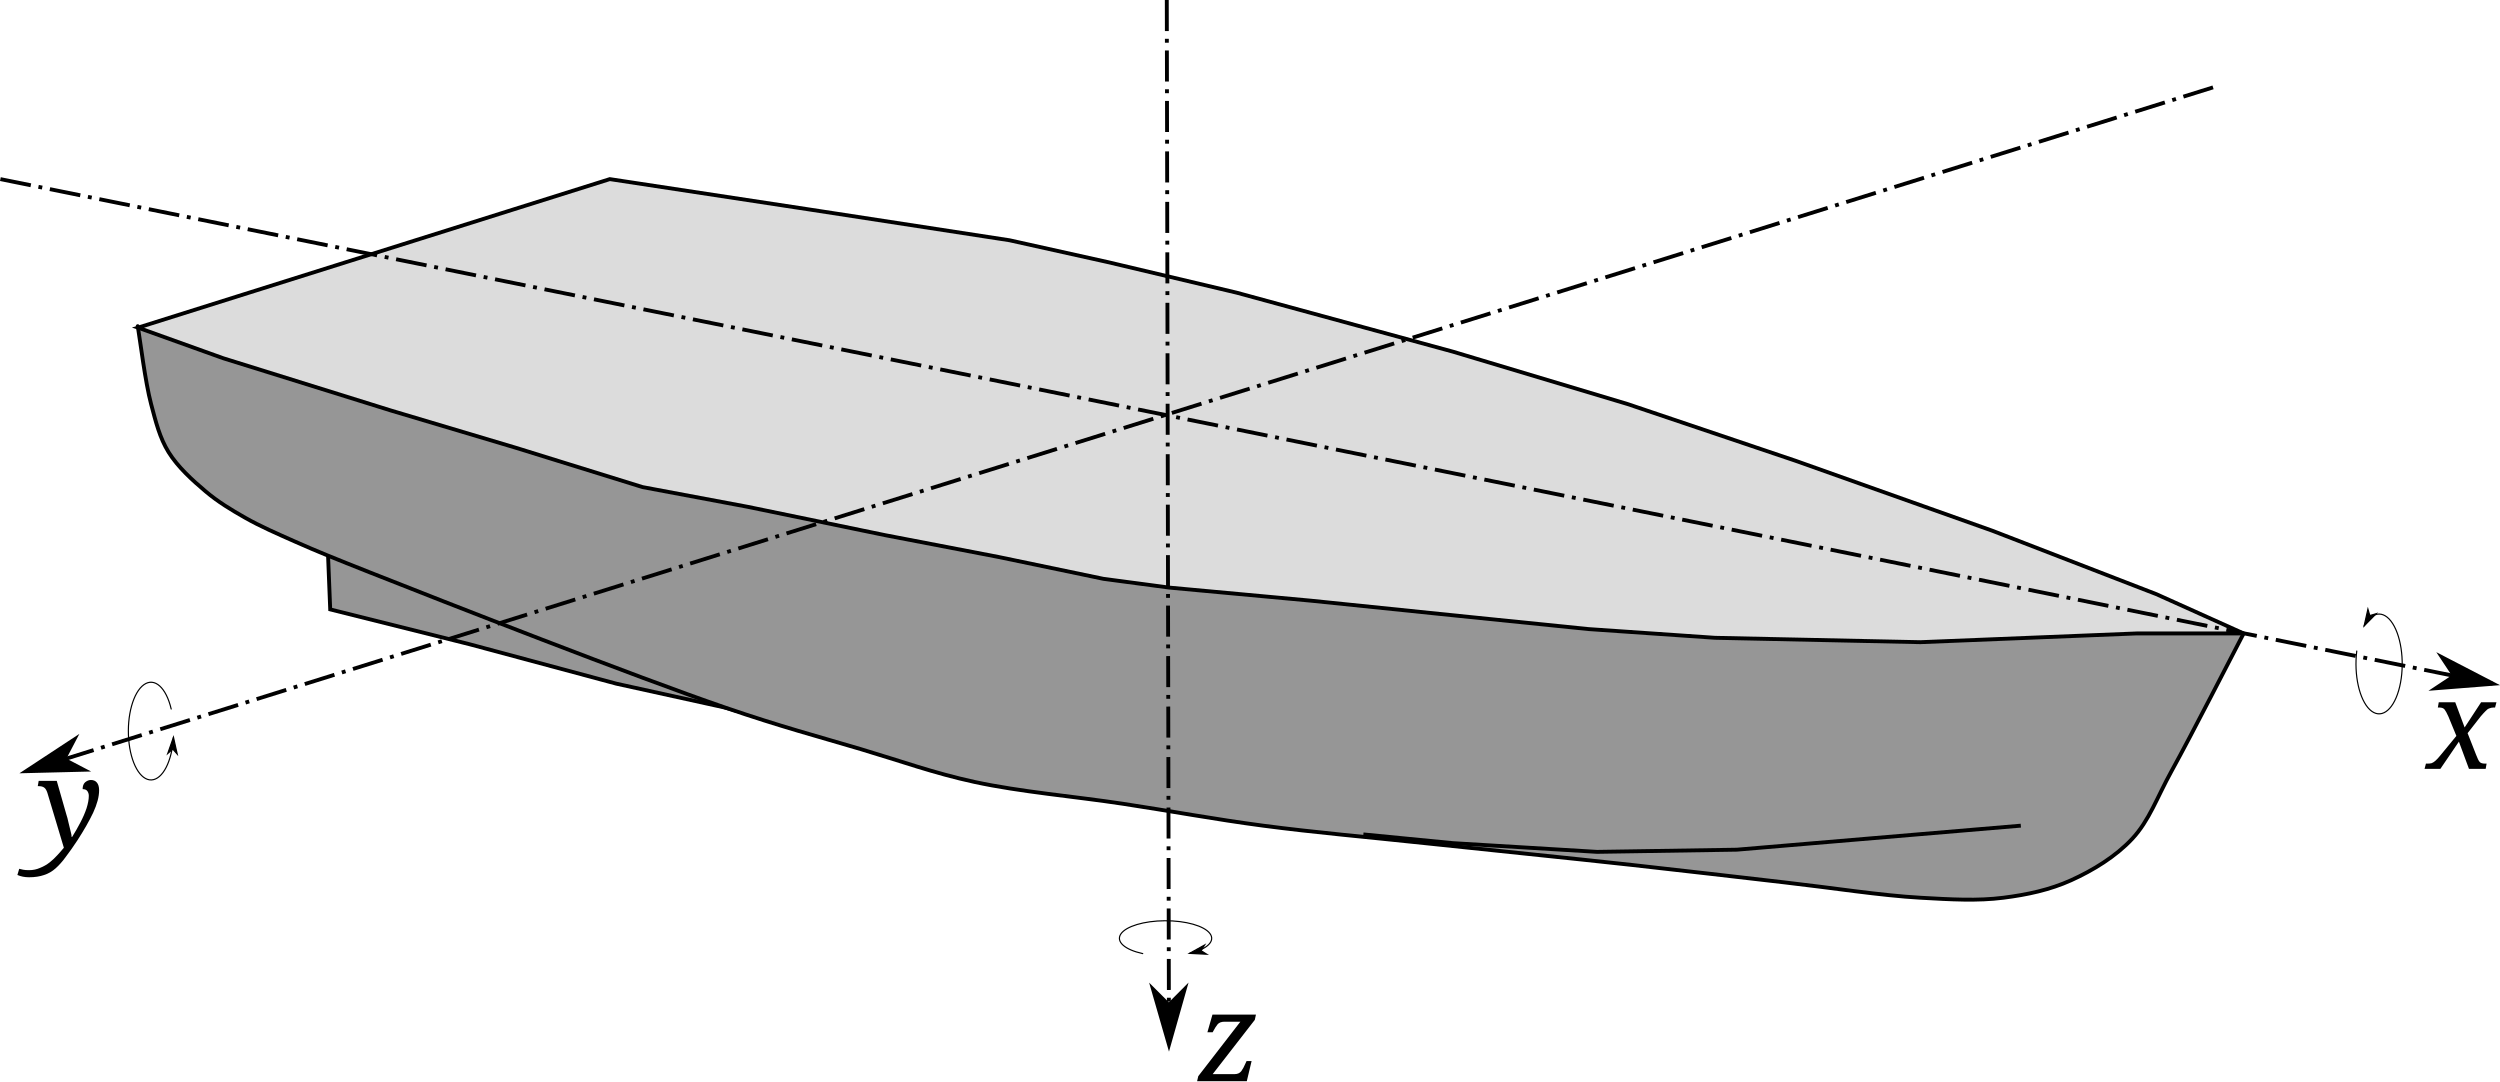
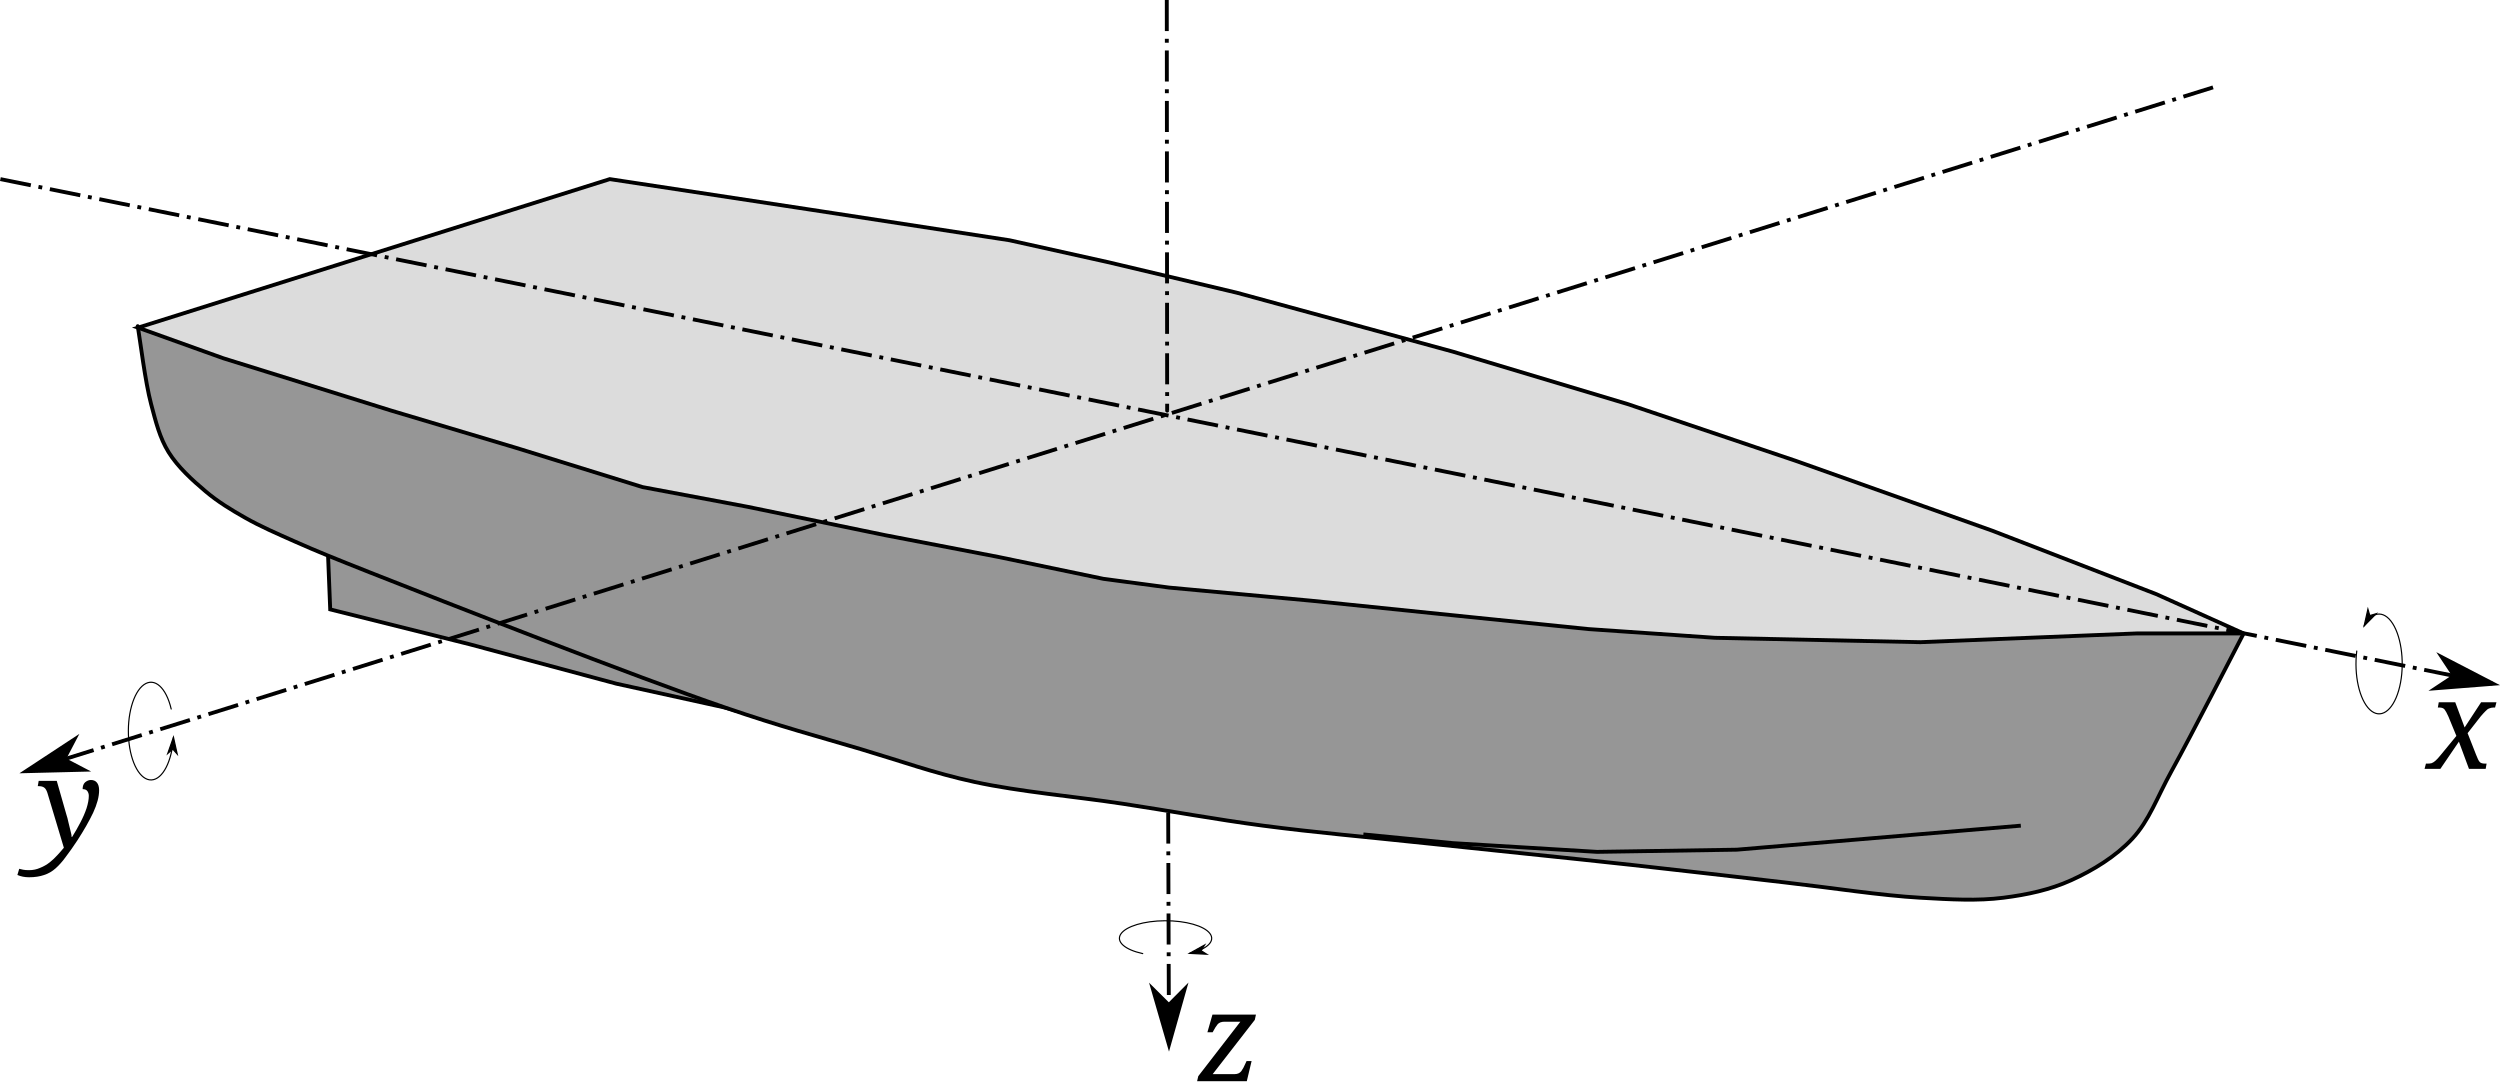
<svg xmlns="http://www.w3.org/2000/svg" width="170.649mm" height="73.803mm" viewBox="0 0 170.649 73.803" version="1.1" id="svg8">
  <defs id="defs2">
    <marker style="overflow:visible" id="marker9691" refX="0" refY="0" orient="auto">
      <path transform="matrix(0.8,0,0,0.8,10,0)" style="fill:#000000;fill-opacity:1;fill-rule:evenodd;stroke:#000000;stroke-width:1pt;stroke-opacity:1" d="M 0,0 5,-5 -12.5,0 5,5 Z" id="path9689" />
    </marker>
    <marker orient="auto" refY="0" refX="0" id="Arrow1Lstart" style="overflow:visible">
      <path id="path4526" d="M 0,0 5,-5 -12.5,0 5,5 Z" style="fill:#000000;fill-opacity:1;fill-rule:evenodd;stroke:#000000;stroke-width:1pt;stroke-opacity:1" transform="matrix(0.8,0,0,0.8,10,0)" />
    </marker>
    <marker style="overflow:visible" id="marker8538" refX="0" refY="0" orient="auto">
      <path transform="matrix(-0.8,0,0,-0.8,-10,0)" style="fill:#000000;fill-opacity:1;fill-rule:evenodd;stroke:#000000;stroke-width:1pt;stroke-opacity:1" d="M 0,0 5,-5 -12.5,0 5,5 Z" id="path8536" />
    </marker>
    <marker orient="auto" refY="0" refX="0" id="marker5425" style="overflow:visible">
      <path id="path5423" d="M 0,0 5,-5 -12.5,0 5,5 Z" style="fill:#000000;fill-opacity:1;fill-rule:evenodd;stroke:#000000;stroke-width:1pt;stroke-opacity:1" transform="matrix(-0.8,0,0,-0.8,-10,0)" />
    </marker>
    <marker style="overflow:visible" id="marker4832" refX="0" refY="0" orient="auto">
      <path transform="matrix(-0.8,0,0,-0.8,-10,0)" style="fill:#000000;fill-opacity:1;fill-rule:evenodd;stroke:#000000;stroke-width:1pt;stroke-opacity:1" d="M 0,0 5,-5 -12.5,0 5,5 Z" id="path4830" />
    </marker>
    <marker style="overflow:visible" id="marker4810" refX="0" refY="0" orient="auto">
      <path transform="matrix(-0.8,0,0,-0.8,-10,0)" style="fill:#000000;fill-opacity:1;fill-rule:evenodd;stroke:#000000;stroke-width:1pt;stroke-opacity:1" d="M 0,0 5,-5 -12.5,0 5,5 Z" id="path4808" />
    </marker>
    <marker orient="auto" refY="0" refX="0" id="Arrow1Lend" style="overflow:visible">
      <path id="path4529" d="M 0,0 5,-5 -12.5,0 5,5 Z" style="fill:#000000;fill-opacity:1;fill-rule:evenodd;stroke:#000000;stroke-width:1pt;stroke-opacity:1" transform="matrix(-0.8,0,0,-0.8,-10,0)" />
    </marker>
    <marker orient="auto" refY="0" refX="0" id="marker5425-9" style="overflow:visible">
      <path id="path5423-3" d="M 0,0 5,-5 -12.5,0 5,5 Z" style="fill:#000000;fill-opacity:1;fill-rule:evenodd;stroke:#000000;stroke-width:1pt;stroke-opacity:1" transform="matrix(-0.8,0,0,-0.8,-10,0)" />
    </marker>
    <marker orient="auto" refY="0" refX="0" id="Arrow1Lstart-8" style="overflow:visible">
      <path id="path4526-4" d="M 0,0 5,-5 -12.5,0 5,5 Z" style="fill:#000000;fill-opacity:1;fill-rule:evenodd;stroke:#000000;stroke-width:1pt;stroke-opacity:1" transform="matrix(0.8,0,0,0.8,10,0)" />
    </marker>
  </defs>
  <g id="layer2" style="display:inline" transform="translate(-21.89088,-12.67292)">
    <path style="fill:#969696;fill-opacity:1;fill-rule:evenodd;stroke:#000000;stroke-width:0.265px;stroke-linecap:butt;stroke-linejoin:miter;stroke-opacity:1" d="m 44.282,50.544 0.149,3.727 9.542,2.386 9.989,2.684 7.455,1.64 4.622,1.342" id="path4517" />
    <path style="fill:#969696;fill-opacity:1;fill-rule:evenodd;stroke:#000000;stroke-width:0.265;stroke-linecap:butt;stroke-linejoin:miter;stroke-miterlimit:4;stroke-dasharray:none;stroke-dashoffset:0;stroke-opacity:1" d="m 31.31,35.038 c 0,0 -0.039,-0.229 0,0 0.149,0.87 0.491,3.696 0.895,5.218 0.328,1.236 0.586,2.297 1.193,3.28 0.624,1.011 1.632,1.922 2.535,2.684 0.844,0.712 1.713,1.237 2.684,1.789 1.054,0.599 2.166,1.079 3.429,1.64 1.517,0.674 2.741,1.165 5.069,2.087 5.071,2.008 18.095,7.115 24.303,9.244 3.785,1.298 6.295,1.956 9.244,2.833 2.694,0.801 4.974,1.634 7.753,2.236 3.132,0.679 6.811,0.986 10.139,1.491 3.23,0.49 6.241,1.055 9.542,1.491 3.539,0.468 7.126,0.776 11.033,1.193 4.427,0.472 9.804,1.012 14.164,1.491 3.745,0.411 7.063,0.81 10.437,1.193 3.175,0.361 6.534,0.891 9.244,1.044 2.115,0.119 3.887,0.226 5.666,0 1.633,-0.207 3.174,-0.538 4.622,-1.193 1.489,-0.673 3.041,-1.616 4.175,-2.833 1.167,-1.252 1.677,-2.798 2.684,-4.622 1.418,-2.569 4.1,-7.828 4.92,-9.393" id="path4513" />
    <path style="fill:none;fill-rule:evenodd;stroke:#000000;stroke-width:0.265px;stroke-linecap:butt;stroke-linejoin:miter;stroke-opacity:1" d="m 159.831,69.032 -19.383,1.64 -9.542,0.149 -9.84,-0.596 -6.113,-0.596" id="path4515" />
    <path style="fill:#dcdcdc;fill-opacity:1;fill-rule:evenodd;stroke:#000000;stroke-width:0.265px;stroke-linecap:butt;stroke-linejoin:miter;stroke-opacity:1" d="m 31.31,35.038 32.205,-10.139 13.717,2.087 13.568,2.087 6.709,1.491 8.797,2.087 14.761,4.026 11.928,3.578 11.48,3.877 13.419,4.771 11.182,4.324 5.964,2.684 h -7.306 L 152.973,56.508 138.958,56.209 130.31,55.613 121.514,54.718 111.375,53.675 101.684,52.78 97.211,52.184 90.054,50.693 82.301,49.202 72.908,47.264 65.752,45.922 57.104,43.238 48.605,40.703 37.125,37.125 Z" id="path4511" />
  </g>
  <g id="layer4" style="display:inline" transform="translate(-21.89088,-12.67292)">
    <text xml:space="preserve" style="font-style:italic;font-variant:normal;font-weight:normal;font-stretch:normal;font-size:8.467px;line-height:125%;font-family:sans-serif;-inkscape-font-specification:'sans-serif Italic';letter-spacing:0px;word-spacing:0px;fill:#000000;fill-opacity:1;stroke:none;stroke-width:0.265px;stroke-linecap:butt;stroke-linejoin:miter;stroke-opacity:1" x="106.306" y="83.494" id="text5365">
      <tspan id="tspan5363" x="106.306" y="90.985" style="font-style:italic;font-variant:normal;font-weight:normal;font-stretch:normal;font-family:sans-serif;-inkscape-font-specification:'sans-serif Italic';stroke-width:0.265px" />
    </text>
    <text xml:space="preserve" style="font-style:italic;font-variant:normal;font-weight:normal;font-stretch:normal;font-size:8.467px;line-height:125%;font-family:serif;-inkscape-font-specification:'serif, Italic';font-variant-ligatures:normal;font-variant-caps:normal;font-variant-numeric:normal;font-feature-settings:normal;text-align:start;letter-spacing:0px;word-spacing:0px;writing-mode:lr-tb;text-anchor:start;fill:#000000;fill-opacity:1;stroke:none;stroke-width:0.265px;stroke-linecap:butt;stroke-linejoin:miter;stroke-opacity:1" x="187.563" y="65.155" id="text5369">
      <tspan id="tspan5367" x="187.563" y="65.155" style="font-style:italic;font-variant:normal;font-weight:normal;font-stretch:normal;font-size:8.467px;font-family:serif;-inkscape-font-specification:'serif, Italic';font-variant-ligatures:normal;font-variant-caps:normal;font-variant-numeric:normal;font-feature-settings:normal;text-align:start;writing-mode:lr-tb;text-anchor:start;stroke-width:0.265px">x</tspan>
    </text>
    <text xml:space="preserve" style="font-style:italic;font-variant:normal;font-weight:normal;font-stretch:normal;font-size:8.467px;line-height:125%;font-family:serif;-inkscape-font-specification:'serif Italic';letter-spacing:0px;word-spacing:0px;fill:#000000;fill-opacity:1;stroke:none;stroke-width:0.265px;stroke-linecap:butt;stroke-linejoin:miter;stroke-opacity:1" x="24.452" y="70.523" id="text5373">
      <tspan id="tspan5371" x="24.452" y="70.523" style="font-style:italic;font-variant:normal;font-weight:normal;font-stretch:normal;font-family:serif;-inkscape-font-specification:'serif Italic';stroke-width:0.265px">y</tspan>
    </text>
    <text xml:space="preserve" style="font-style:italic;font-variant:normal;font-weight:normal;font-stretch:normal;font-size:8.467px;line-height:125%;font-family:serif;-inkscape-font-specification:'serif, Italic';font-variant-ligatures:normal;font-variant-caps:normal;font-variant-numeric:normal;font-feature-settings:normal;text-align:start;letter-spacing:0px;word-spacing:0px;writing-mode:lr-tb;text-anchor:start;fill:#000000;fill-opacity:1;stroke:none;stroke-width:0.265px;stroke-linecap:butt;stroke-linejoin:miter;stroke-opacity:1" x="103.622" y="86.476" id="text5377">
      <tspan id="tspan5375" x="103.622" y="86.476" style="font-style:italic;font-variant:normal;font-weight:normal;font-stretch:normal;font-size:8.467px;font-family:serif;-inkscape-font-specification:'serif, Italic';font-variant-ligatures:normal;font-variant-caps:normal;font-variant-numeric:normal;font-feature-settings:normal;text-align:start;writing-mode:lr-tb;text-anchor:start;stroke-width:0.265px">z</tspan>
    </text>
  </g>
  <g id="layer3" style="display:inline" transform="translate(-21.89088,-12.67292)">
    <path style="fill:#000000;fill-opacity:1;fill-rule:evenodd;stroke:#000000;stroke-width:0.265;stroke-linecap:butt;stroke-linejoin:miter;stroke-miterlimit:4;stroke-dasharray:2.12, 0.53, 0.265, 0.53;stroke-dashoffset:0;stroke-opacity:1;marker-end:url(#marker4810)" d="M 21.917,24.899 192.036,59.34" id="path4520" />
    <path style="fill:#000000;fill-opacity:1;fill-rule:evenodd;stroke:#000000;stroke-width:0.265;stroke-linecap:butt;stroke-linejoin:miter;stroke-miterlimit:4;stroke-dasharray:2.12, 0.53, 0.265, 0.53;stroke-dashoffset:0;stroke-opacity:1;marker-end:url(#Arrow1Lend)" d="M 172.952,18.637 23.706,65.304" id="path4522" />
-     <path style="fill:#000000;fill-opacity:1;fill-rule:evenodd;stroke:#000000;stroke-width:0.265;stroke-linecap:butt;stroke-linejoin:miter;stroke-miterlimit:4;stroke-dasharray:2.12, 0.53, 0.265, 0.53;stroke-dashoffset:0;stroke-opacity:1;marker-end:url(#marker4832)" d="m 101.535,12.673 0.149,71.268" id="path4524" />
+     <path style="fill:#000000;fill-opacity:1;fill-rule:evenodd;stroke:#000000;stroke-width:0.265;stroke-linecap:butt;stroke-linejoin:miter;stroke-miterlimit:4;stroke-dasharray:2.12, 0.53, 0.265, 0.53;stroke-dashoffset:0;stroke-opacity:1;marker-end:url(#marker4832)" d="m 101.535,12.673 c 0,0 0.026,28.324 0.026,28.03 m 0.07,27.434 0.053,15.804" id="path4524" />
    <path style="fill:none;fill-opacity:1;fill-rule:evenodd;stroke:#000000;stroke-width:0.08;stroke-linecap:round;stroke-miterlimit:4;stroke-dasharray:none;stroke-dashoffset:0;stroke-opacity:1;marker-end:url(#marker5425)" id="path5421" d="m 99.892,77.765 a 3.15,1.2 0 0 1 -1.491,-1.341 3.15,1.2 0 0 1 3.003,-0.901 3.15,1.2 0 0 1 3.073,0.867 3.15,1.2 0 0 1 -1.385,1.358" />
    <path style="display:inline;fill:none;fill-opacity:1;fill-rule:evenodd;stroke:#000000;stroke-width:0.08;stroke-linecap:round;stroke-miterlimit:4;stroke-dasharray:none;stroke-dashoffset:0;stroke-opacity:1;marker-start:url(#Arrow1Lstart)" id="path5421-8" d="m 33.731,63.002 a 1.546,3.335 0 0 1 -1.5,2.909 1.546,3.335 0 0 1 -1.556,-2.769 1.546,3.335 0 0 1 1.038,-3.732 1.546,3.335 0 0 1 1.864,1.66" />
    <path style="display:inline;fill:none;fill-opacity:1;fill-rule:evenodd;stroke:#000000;stroke-width:0.08;stroke-linecap:round;stroke-miterlimit:4;stroke-dasharray:none;stroke-dashoffset:0;stroke-opacity:1;marker-start:url(#marker9691)" id="path5421-8-7" d="m 183.267,55.395 a 1.578,3.406 0 0 1 2.057,0.032 1.578,3.406 0 0 1 0.296,4.391 1.578,3.406 0 0 1 -1.967,1.295 1.578,3.406 0 0 1 -0.89,-4" />
  </g>
</svg>
